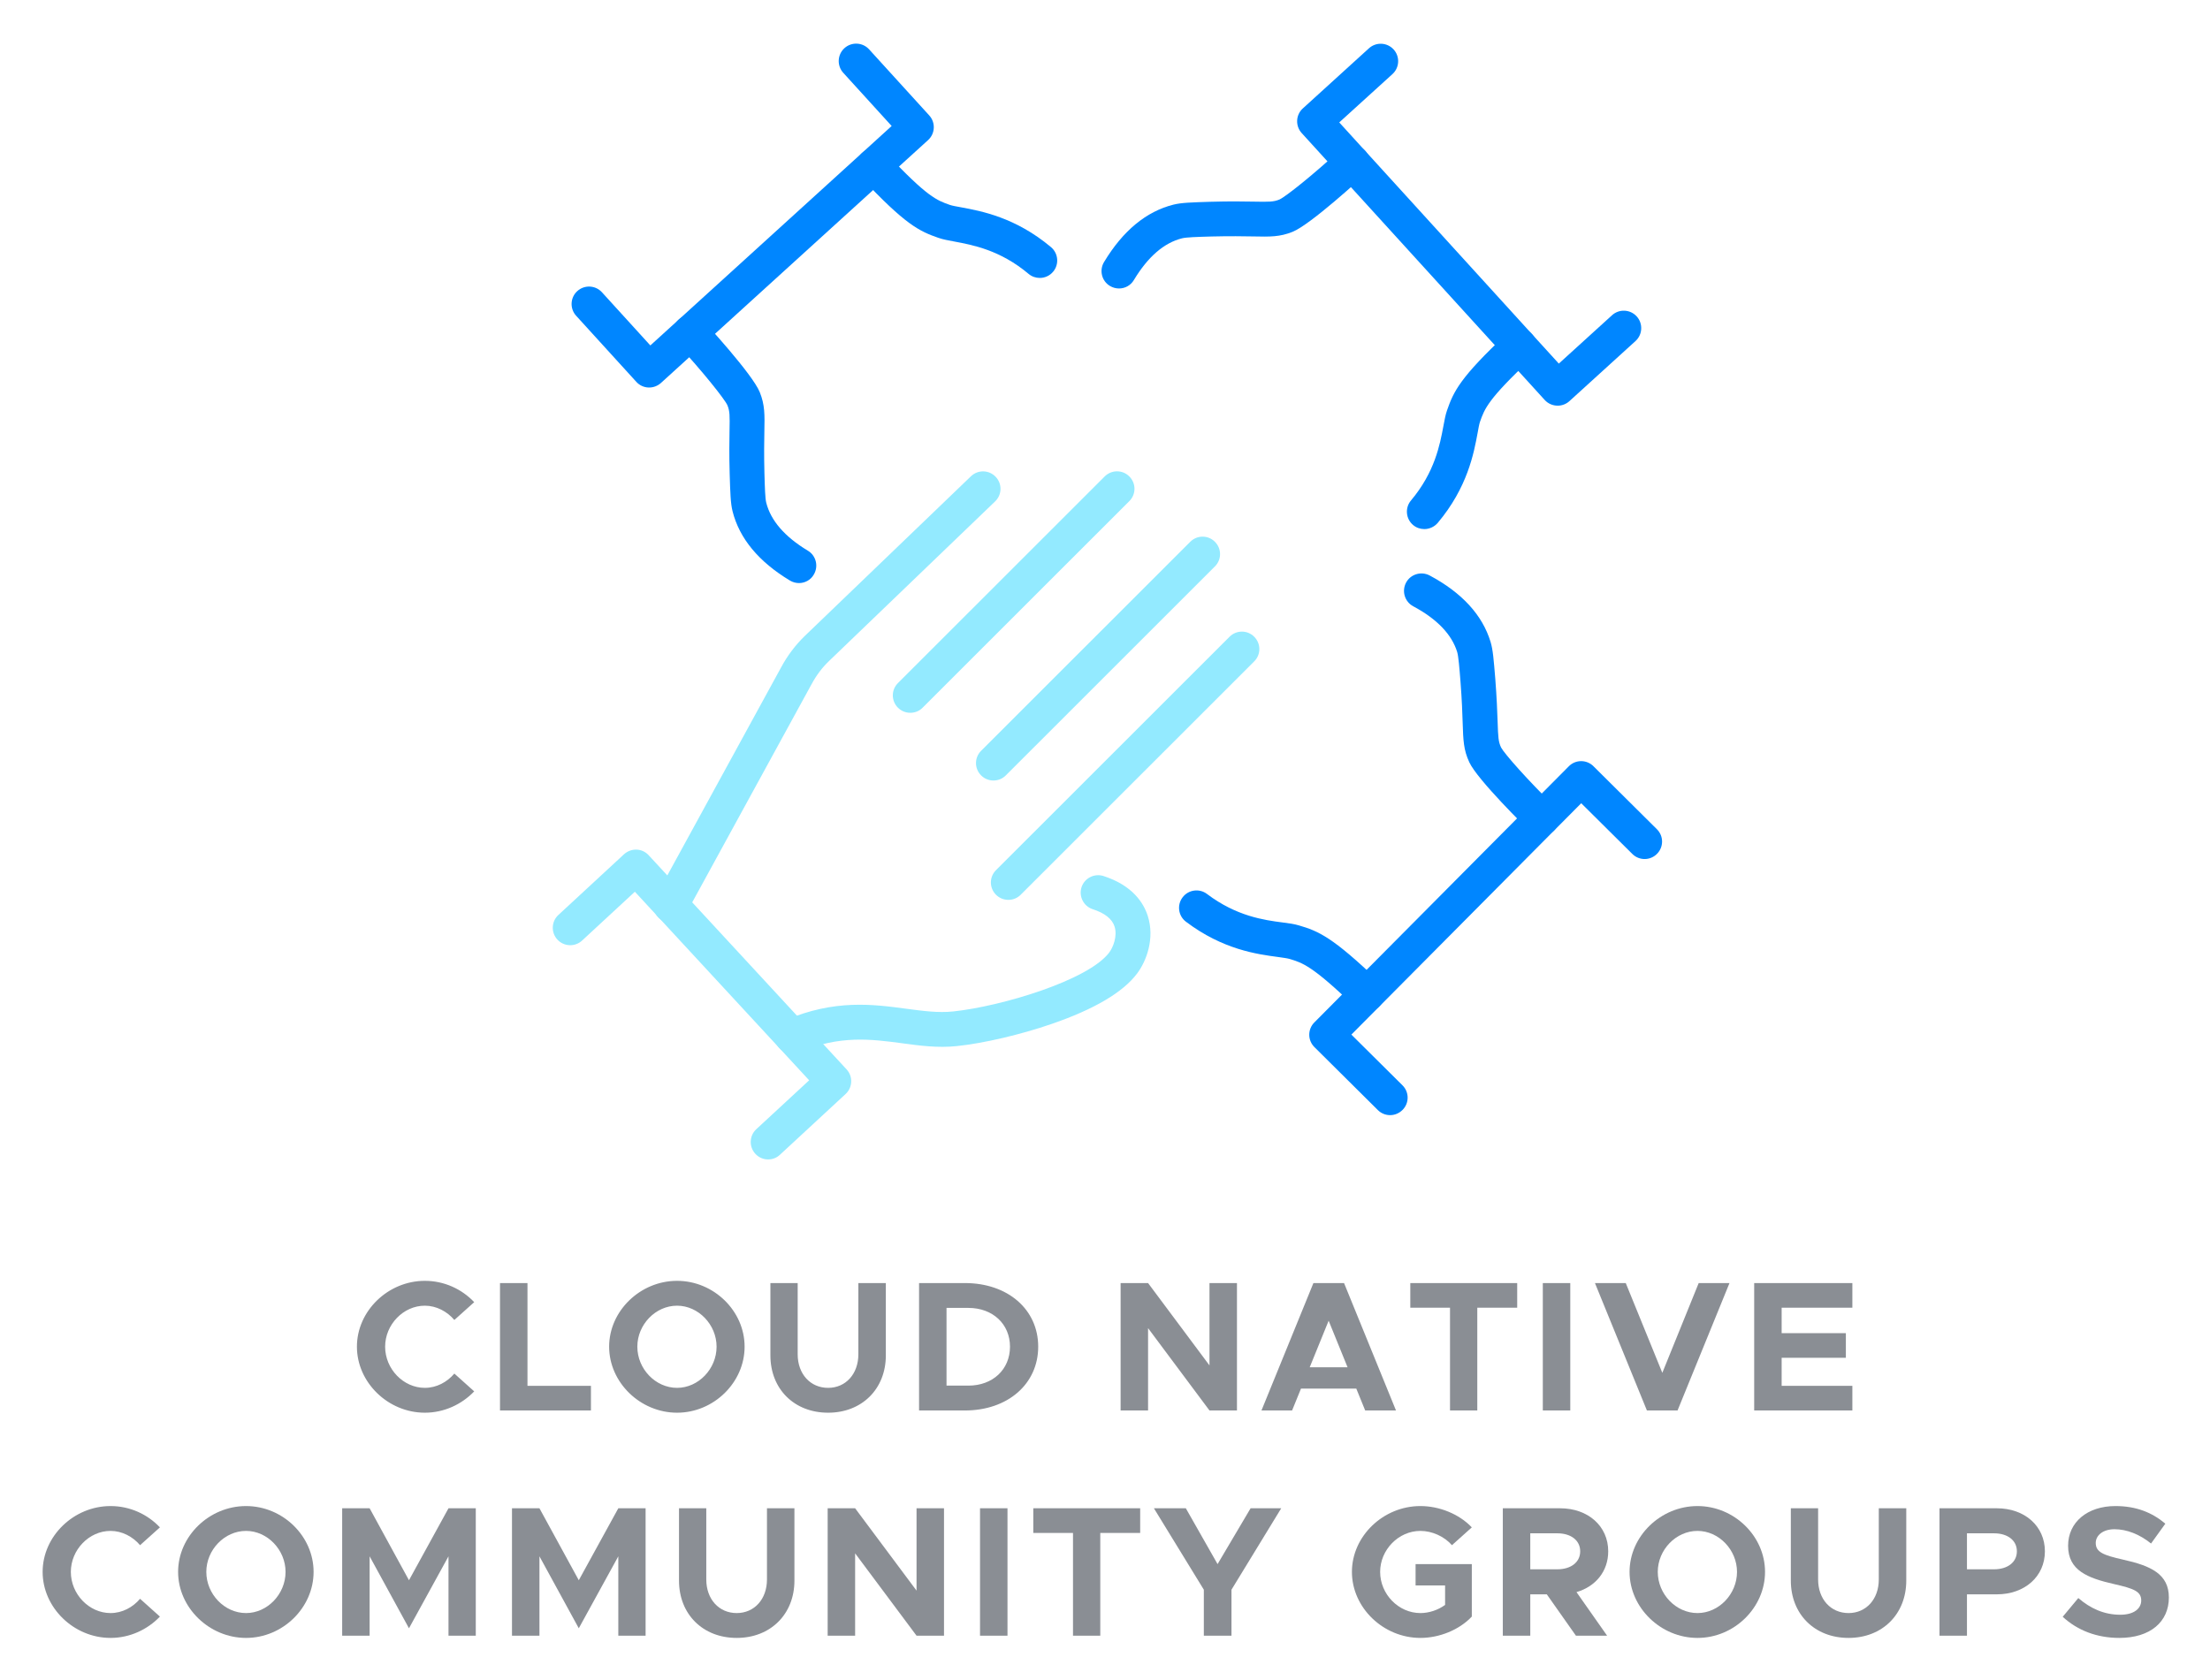
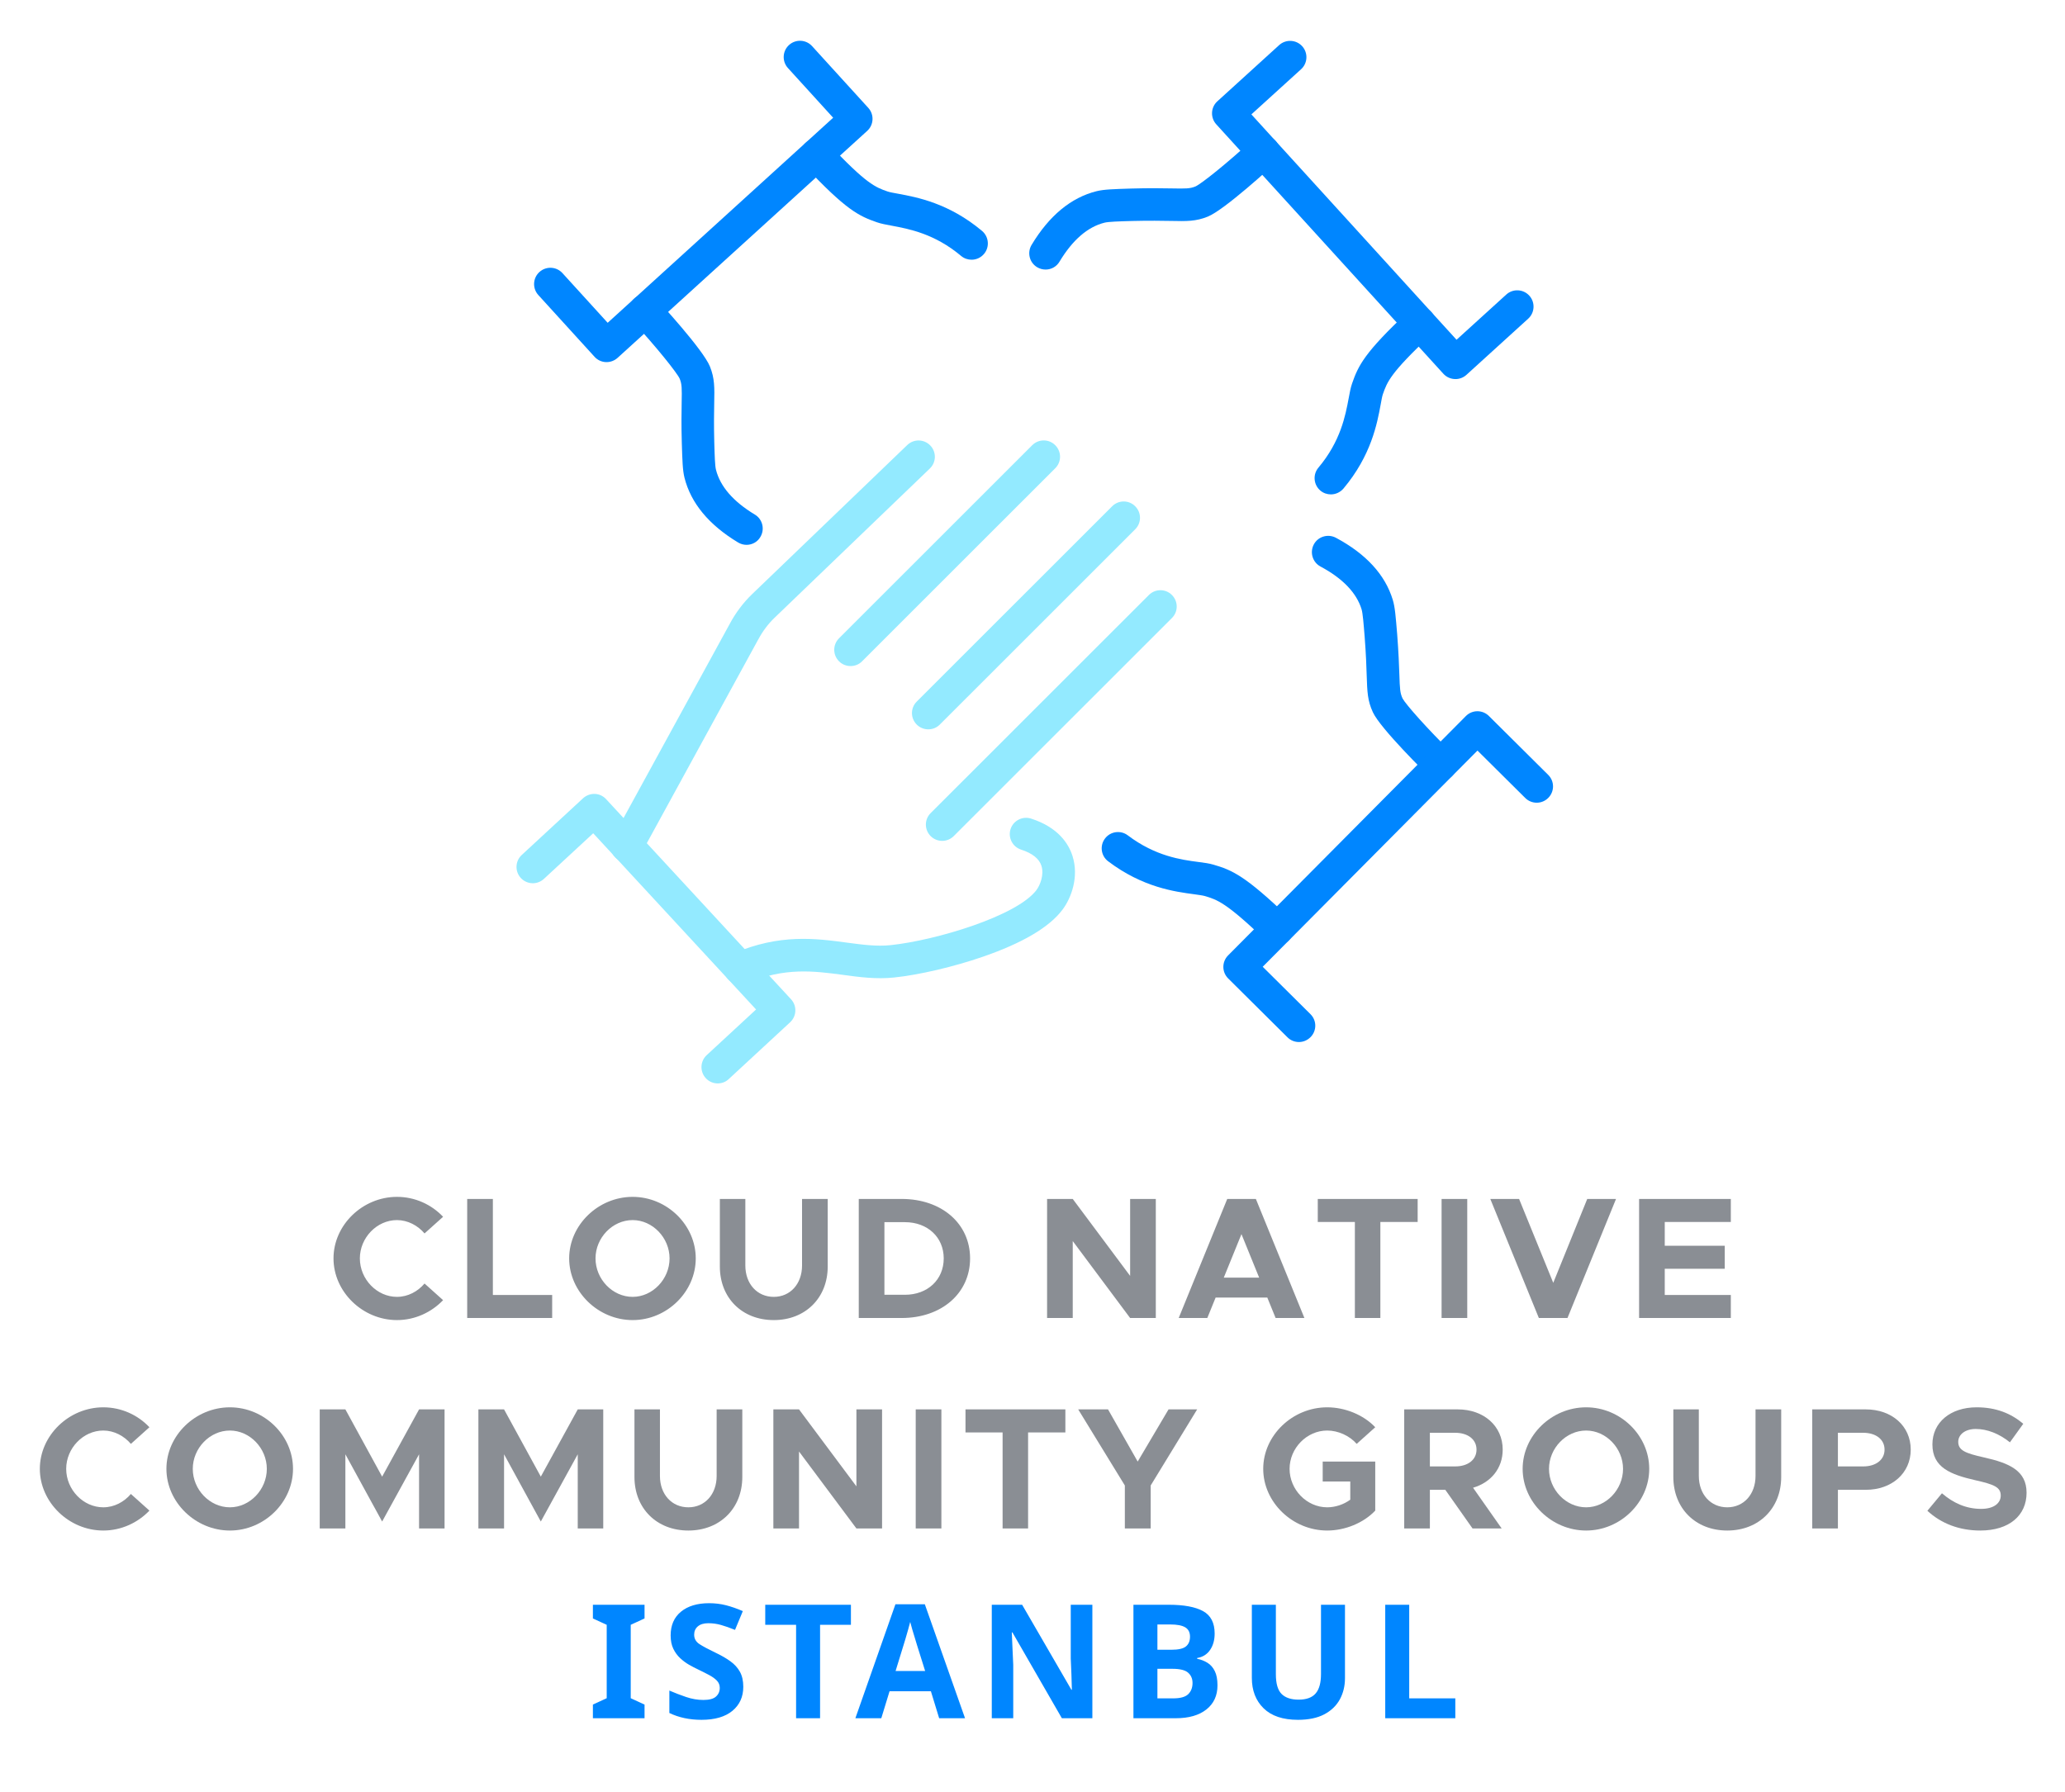
- <svg xmlns="http://www.w3.org/2000/svg" role="img" viewBox="34.01 133.51 831.48 631.98">
-   <defs>
+ <svg xmlns="http://www.w3.org/2000/svg" role="img" viewBox="34.01 133.51 831.48 721.48" version="1.1" id="svg959" width="831.48" height="721.48">
+   <defs id="defs875">
    <clipPath id="a">
-       <path d="M50 700h45v49.93H50zm0 0" />
+       <path d="m 50,700 h 45 v 49.93 H 50 Z m 0,0" id="path824" />
    </clipPath>
    <clipPath id="b">
-       <path d="M101 700h51v49.93h-51zm0 0" />
+       <path d="m 101,700 h 51 v 49.93 h -51 z m 0,0" id="path827" />
    </clipPath>
    <clipPath id="c">
-       <path d="M162 701h52v48.93h-52zm0 0" />
+       <path d="m 162,701 h 52 v 48.93 h -52 z m 0,0" id="path830" />
    </clipPath>
    <clipPath id="d">
-       <path d="M226 701h51v48.93h-51zm0 0" />
+       <path d="m 226,701 h 51 v 48.93 h -51 z m 0,0" id="path833" />
    </clipPath>
    <clipPath id="e">
-       <path d="M289 701h44v48.93h-44zm0 0" />
+       <path d="m 289,701 h 44 v 48.93 h -44 z m 0,0" id="path836" />
    </clipPath>
    <clipPath id="f">
-       <path d="M345 701h45v48.93h-45zm0 0" />
+       <path d="m 345,701 h 45 v 48.93 h -45 z m 0,0" id="path839" />
    </clipPath>
    <clipPath id="g">
-       <path d="M402 701h12v48.93h-12zm0 0" />
+       <path d="m 402,701 h 12 v 48.93 h -12 z m 0,0" id="path842" />
    </clipPath>
    <clipPath id="h">
-       <path d="M422 701h41v48.93h-41zm0 0" />
+       <path d="m 422,701 h 41 v 48.93 h -41 z m 0,0" id="path845" />
    </clipPath>
    <clipPath id="i">
-       <path d="M468 701h49v48.93h-49zm0 0" />
+       <path d="m 468,701 h 49 v 48.93 h -49 z m 0,0" id="path848" />
    </clipPath>
    <clipPath id="j">
-       <path d="M542 700h46v49.93h-46zm0 0" />
+       <path d="m 542,700 h 46 v 49.93 h -46 z m 0,0" id="path851" />
    </clipPath>
    <clipPath id="k">
-       <path d="M599 701h41v48.93h-41zm0 0" />
+       <path d="m 599,701 h 41 v 48.93 h -41 z m 0,0" id="path854" />
    </clipPath>
    <clipPath id="l">
-       <path d="M647 700h52v49.93h-52zm0 0" />
+       <path d="m 647,700 h 52 v 49.93 h -52 z m 0,0" id="path857" />
    </clipPath>
    <clipPath id="m">
-       <path d="M707 701h45v48.93h-45zm0 0" />
+       <path d="m 707,701 h 45 v 48.93 h -45 z m 0,0" id="path860" />
    </clipPath>
    <clipPath id="n">
-       <path d="M763 701h41v48.93h-41zm0 0" />
+       <path d="m 763,701 h 41 v 48.93 h -41 z m 0,0" id="path863" />
    </clipPath>
    <clipPath id="o">
-       <path d="M810 700h40.156v49.93H810zm0 0" />
+       <path d="m 810,700 h 40.156 v 49.93 H 810 Z m 0,0" id="path866" />
    </clipPath>
    <clipPath id="p">
-       <path d="M249 149.93h137V280H249zm0 0" />
+       <path d="M 249,149.93 H 386 V 280 H 249 Z m 0,0" id="path869" />
    </clipPath>
    <clipPath id="q">
-       <path d="M522 149.93h130V287H522zm0 0" />
+       <path d="M 522,149.93 H 652 V 287 H 522 Z m 0,0" id="path872" />
    </clipPath>
  </defs>
-   <path fill="#8a8e94" d="M168.297 640.324c0-13.473 11.73-24.781 25.555-24.781 7.262 0 13.895 3.074 18.57 8.027l-7.469 6.703c-2.723-3.211-6.773-5.375-11.102-5.375-8.098 0-14.941 7.117-14.941 15.426 0 8.375 6.844 15.496 14.941 15.496 4.398 0 8.379-2.164 11.102-5.375l7.469 6.699c-4.676 4.887-11.309 8.027-18.57 8.027-13.824 0-25.555-11.375-25.555-24.848zm88.047 14.727v9.285h-34.215V616.383h10.336v38.668zm6.844-14.727c0-13.473 11.73-24.781 25.555-24.781 13.82 0 25.414 11.309 25.414 24.781 0 13.473-11.594 24.848-25.414 24.848-13.824 0-25.555-11.375-25.555-24.848zm40.426 0c0-8.309-6.844-15.426-14.871-15.426-8.102 0-14.945 7.117-14.945 15.426 0 8.375 6.844 15.496 14.945 15.496 8.027 0 14.871-7.121 14.871-15.496zm20.25 3.281V616.383H334.125v26.801c0 7.402 4.75 12.637 11.453 12.637 6.633 0 11.379-5.234 11.379-12.637v-26.801h10.336v27.223c0 12.633-9.008 21.566-21.715 21.566-12.777 0-21.715-8.934-21.715-21.566zm55.93-27.223h17.246c16.129 0 27.578 9.91 27.578 23.941 0 14.027-11.449 24.012-27.578 24.012h-17.246zm18.574 38.598c9.145 0 15.637-6.07 15.637-14.656 0-8.516-6.492-14.59-15.637-14.59H390.125v29.246zm57.254-38.598h10.332L489.062 647.375v-30.992h10.336v47.953H489.062l-23.109-30.992v30.992H455.621zm88.672 39.715h-20.805l-3.352 8.238h-11.52l19.547-47.953h11.523l19.547 47.953h-11.59zm-3.281-8.027l-7.121-17.52-7.121 17.52zm38.543-22.402h-14.941v-9.285h40.219v9.285h-15.016v38.668h-10.262zm34.914-9.285h10.332v47.953h-10.332zm70.238 0l-19.547 47.953h-11.523l-19.551-47.953h11.59l13.758 33.781 13.684-33.781zm19.621 9.285v9.562h24.16v9.281h-24.16v10.539h26.605v9.285h-36.938V616.383h36.938v9.285zm0 0" />
-   <g clip-path="url(#a)">
-     <path fill="#8a8e94" d="M50.051 725.082c0-13.473 11.73-24.777 25.555-24.777 7.262 0 13.895 3.07 18.57 8.023l-7.469 6.703c-2.723-3.211-6.773-5.375-11.102-5.375-8.098 0-14.941 7.121-14.941 15.426 0 8.375 6.844 15.496 14.941 15.496 4.398 0 8.379-2.164 11.102-5.375l7.469 6.699c-4.676 4.887-11.309 8.027-18.57 8.027-13.824 0-25.555-11.375-25.555-24.848zm0 0" />
+   <path fill="#8a8e94" d="m 168.297,640.324 c 0,-13.473 11.73,-24.781 25.555,-24.781 7.262,0 13.895,3.074 18.57,8.027 l -7.469,6.703 c -2.723,-3.211 -6.773,-5.375 -11.102,-5.375 -8.098,0 -14.941,7.117 -14.941,15.426 0,8.375 6.844,15.496 14.941,15.496 4.398,0 8.379,-2.164 11.102,-5.375 l 7.469,6.699 c -4.676,4.887 -11.309,8.027 -18.57,8.027 -13.824,0 -25.555,-11.375 -25.555,-24.848 z m 88.047,14.727 v 9.285 H 222.129 V 616.383 h 10.336 v 38.668 z m 6.844,-14.727 c 0,-13.473 11.73,-24.781 25.555,-24.781 13.82,0 25.414,11.309 25.414,24.781 0,13.473 -11.594,24.848 -25.414,24.848 -13.824,0 -25.555,-11.375 -25.555,-24.848 z m 40.426,0 c 0,-8.309 -6.844,-15.426 -14.871,-15.426 -8.102,0 -14.945,7.117 -14.945,15.426 0,8.375 6.844,15.496 14.945,15.496 8.027,0 14.871,-7.121 14.871,-15.496 z m 20.25,3.281 V 616.383 H 334.125 v 26.801 c 0,7.402 4.75,12.637 11.453,12.637 6.633,0 11.379,-5.234 11.379,-12.637 V 616.383 h 10.336 v 27.223 c 0,12.633 -9.008,21.566 -21.715,21.566 -12.777,0 -21.715,-8.934 -21.715,-21.566 z m 55.93,-27.223 h 17.246 c 16.129,0 27.578,9.91 27.578,23.941 0,14.027 -11.449,24.012 -27.578,24.012 h -17.246 z m 18.574,38.598 c 9.145,0 15.637,-6.07 15.637,-14.656 0,-8.516 -6.492,-14.59 -15.637,-14.59 H 390.125 v 29.246 z m 57.254,-38.598 h 10.332 L 489.062,647.375 v -30.992 h 10.336 v 47.953 H 489.062 l -23.109,-30.992 v 30.992 H 455.621 Z m 88.672,39.715 h -20.805 l -3.352,8.238 h -11.52 l 19.547,-47.953 h 11.523 l 19.547,47.953 h -11.59 z m -3.281,-8.027 -7.121,-17.52 -7.121,17.52 z m 38.543,-22.402 h -14.941 v -9.285 h 40.219 v 9.285 h -15.016 v 38.668 h -10.262 z m 34.914,-9.285 h 10.332 v 47.953 h -10.332 z m 70.238,0 -19.547,47.953 h -11.523 l -19.551,-47.953 h 11.59 l 13.758,33.781 13.684,-33.781 z m 19.621,9.285 v 9.562 h 24.16 v 9.281 h -24.16 v 10.539 h 26.605 v 9.285 h -36.938 V 616.383 h 36.938 v 9.285 z m 0,0" id="path877" />
+   <g id="g16872">
+     <g clip-path="url(#a)" id="g881">
+       <path fill="#8a8e94" d="m 50.051,725.082 c 0,-13.473 11.73,-24.777 25.555,-24.777 7.262,0 13.895,3.07 18.57,8.023 l -7.469,6.703 c -2.723,-3.211 -6.773,-5.375 -11.102,-5.375 -8.098,0 -14.941,7.121 -14.941,15.426 0,8.375 6.844,15.496 14.941,15.496 4.398,0 8.379,-2.164 11.102,-5.375 l 7.469,6.699 c -4.676,4.887 -11.309,8.027 -18.57,8.027 -13.824,0 -25.555,-11.375 -25.555,-24.848 z m 0,0" id="path879" />
+     </g>
+     <g clip-path="url(#b)" id="g885">
+       <path fill="#8a8e94" d="m 101.02,725.082 c 0,-13.473 11.73,-24.777 25.555,-24.777 13.824,0 25.418,11.305 25.418,24.777 0,13.473 -11.594,24.848 -25.418,24.848 -13.824,0 -25.555,-11.375 -25.555,-24.848 z m 40.426,0 c 0,-8.305 -6.84,-15.426 -14.871,-15.426 -8.098,0 -14.941,7.121 -14.941,15.426 0,8.375 6.844,15.496 14.941,15.496 8.031,0 14.871,-7.121 14.871,-15.496 z m 0,0" id="path883" />
+     </g>
+     <g clip-path="url(#c)" id="g889">
+       <path fill="#8a8e94" d="m 162.746,701.141 h 10.332 l 14.801,27.082 14.871,-27.082 h 10.266 v 47.953 H 202.75 v -29.875 l -14.871,27.082 -14.801,-27.082 v 29.875 h -10.332 z m 0,0" id="path887" />
+     </g>
+     <g clip-path="url(#d)" id="g893">
+       <path fill="#8a8e94" d="m 226.637,701.141 h 10.332 l 14.801,27.082 14.871,-27.082 h 10.266 v 47.953 h -10.266 v -29.875 l -14.871,27.082 -14.801,-27.082 v 29.875 h -10.332 z m 0,0" id="path891" />
+     </g>
+     <g clip-path="url(#e)" id="g897">
+       <path fill="#8a8e94" d="m 289.477,728.363 v -27.223 h 10.262 v 26.805 c 0,7.398 4.746,12.633 11.449,12.633 6.637,0 11.383,-5.234 11.383,-12.633 v -26.805 h 10.332 v 27.223 c 0,12.633 -9.008,21.566 -21.715,21.566 -12.777,0 -21.711,-8.934 -21.711,-21.566 z m 0,0" id="path895" />
+     </g>
+     <g clip-path="url(#f)" id="g901">
+       <path fill="#8a8e94" d="m 345.406,701.141 h 10.332 l 23.109,30.992 v -30.992 h 10.332 v 47.953 h -10.332 l -23.109,-30.992 v 30.992 h -10.332 z m 0,0" id="path899" />
+     </g>
+     <g clip-path="url(#g)" id="g905">
+       <path fill="#8a8e94" d="m 402.73,701.141 h 10.332 v 47.953 h -10.332 z m 0,0" id="path903" />
+     </g>
+     <g clip-path="url(#h)" id="g909">
+       <path fill="#8a8e94" d="m 437.711,710.426 h -14.941 v -9.285 h 40.215 v 9.285 h -15.012 v 38.668 h -10.262 z m 0,0" id="path907" />
+     </g>
+     <g clip-path="url(#i)" id="g913">
+       <path fill="#8a8e94" d="m 486.934,731.785 -18.781,-30.645 h 12.008 l 11.941,21.012 12.426,-21.012 h 11.523 l -18.715,30.645 v 17.309 h -10.402 z m 0,0" id="path911" />
+     </g>
+     <g clip-path="url(#j)" id="g917">
+       <path fill="#8a8e94" d="m 566.602,722.152 h 21.156 v 19.75 c -4.746,5.027 -12.219,8.027 -19.34,8.027 -13.965,0 -25.766,-11.375 -25.766,-24.848 0,-13.473 11.801,-24.777 25.766,-24.777 7.121,0 14.594,3 19.34,8.023 l -7.473,6.703 c -2.863,-3.281 -7.469,-5.375 -11.867,-5.375 -8.242,0 -15.152,7.121 -15.152,15.426 0,8.375 6.91,15.496 15.152,15.496 3.211,0 6.633,-1.117 9.285,-3.07 v -7.332 h -11.102 z m 0,0" id="path915" />
+     </g>
+     <g clip-path="url(#k)" id="g921">
+       <path fill="#8a8e94" d="m 627.141,732.691 11.52,16.402 h -11.73 l -10.961,-15.566 h -6.215 v 15.566 h -10.332 v -47.953 h 21.574 c 10.473,0 18.082,6.699 18.082,16.195 0,7.535 -4.746,13.262 -11.938,15.355 z m -17.387,-8.586 h 10.195 c 5.094,0 8.586,-2.652 8.586,-6.77 0,-4.121 -3.492,-6.773 -8.586,-6.773 H 609.754 Z m 0,0" id="path919" />
+     </g>
+     <g clip-path="url(#l)" id="g925">
+       <path fill="#8a8e94" d="m 647.109,725.082 c 0,-13.473 11.73,-24.777 25.555,-24.777 13.824,0 25.414,11.305 25.414,24.777 0,13.473 -11.59,24.848 -25.414,24.848 -13.824,0 -25.555,-11.375 -25.555,-24.848 z m 40.426,0 c 0,-8.305 -6.84,-15.426 -14.871,-15.426 -8.098,0 -14.941,7.121 -14.941,15.426 0,8.375 6.844,15.496 14.941,15.496 8.031,0 14.871,-7.121 14.871,-15.496 z m 0,0" id="path923" />
+     </g>
+     <g clip-path="url(#m)" id="g929">
+       <path fill="#8a8e94" d="m 707.785,728.363 v -27.223 h 10.266 v 26.805 c 0,7.398 4.746,12.633 11.449,12.633 6.633,0 11.379,-5.234 11.379,-12.633 v -26.805 h 10.336 v 27.223 c 0,12.633 -9.008,21.566 -21.715,21.566 -12.777,0 -21.715,-8.934 -21.715,-21.566 z m 0,0" id="path927" />
+     </g>
+     <g clip-path="url(#n)" id="g933">
+       <path fill="#8a8e94" d="m 763.715,701.141 h 21.578 c 10.469,0 18.082,6.699 18.082,16.195 0,9.492 -7.613,16.191 -18.082,16.191 h -11.242 v 15.566 h -10.336 z m 20.527,22.965 c 5.098,0 8.59,-2.652 8.59,-6.77 0,-4.121 -3.492,-6.773 -8.59,-6.773 h -10.191 v 13.543 z m 0,0" id="path931" />
+     </g>
+     <g clip-path="url(#o)" id="g937">
+       <path fill="#8a8e94" d="m 810.078,741.973 5.863,-7.047 c 4.539,3.906 9.707,6.281 15.781,6.281 5.238,0 7.891,-2.375 7.891,-5.375 0,-3.422 -2.797,-4.469 -10.125,-6.145 -10.125,-2.301 -17.387,-5.164 -17.387,-14.445 0,-8.867 7.262,-14.938 17.805,-14.938 7.82,0 13.824,2.441 18.781,6.629 l -5.375,7.469 c -4.332,-3.488 -9.148,-5.375 -13.758,-5.375 -4.328,0 -7.051,2.305 -7.051,5.164 0,3.492 2.934,4.609 10.336,6.285 10.332,2.301 17.176,5.375 17.176,14.238 0,9.145 -6.984,15.215 -18.645,15.215 -8.375,0 -15.711,-2.789 -21.293,-7.957 z m 0,0" id="path935" />
+     </g>
  </g>
-   <g clip-path="url(#b)">
-     <path fill="#8a8e94" d="M101.02 725.082c0-13.473 11.73-24.777 25.555-24.777s25.418 11.305 25.418 24.777-11.594 24.848-25.418 24.848-25.555-11.375-25.555-24.848zm40.426 0c0-8.305-6.84-15.426-14.871-15.426-8.098 0-14.941 7.121-14.941 15.426 0 8.375 6.844 15.496 14.941 15.496 8.031 0 14.871-7.121 14.871-15.496zm0 0" />
+   <path fill="#0086ff" fill-rule="evenodd" d="m 334.637,352.945 c -1.148,0 -2.324,-0.297 -3.395,-0.934 -11.781,-7.086 -19.066,-15.879 -21.629,-26.133 -0.738,-2.984 -0.844,-6.676 -1.07,-13.965 -0.219,-7.383 -0.113,-12.461 -0.059,-16.207 0.113,-5.824 0.113,-7.465 -0.797,-9.684 -1.074,-2.383 -9.492,-12.906 -18.758,-22.91 -2.461,-2.652 -2.301,-6.809 0.355,-9.27 2.656,-2.461 6.812,-2.301 9.277,0.352 0.762,0.82 18.57,20.117 21.309,26.93 1.914,4.785 1.855,8.363 1.719,14.82 -0.059,3.578 -0.16,8.531 0.023,15.582 0.16,5.551 0.273,9.547 0.684,11.152 1.699,6.758 6.953,12.828 15.645,18.066 3.121,1.859 4.102,5.902 2.246,9 -1.152,2.051 -3.34,3.199 -5.551,3.199 z m 90.578,-114.836 c -1.504,0 -2.988,-0.492 -4.219,-1.527 -10.664,-8.965 -21.031,-10.879 -27.871,-12.164 -2.324,-0.434 -4.352,-0.797 -6.039,-1.391 -7.168,-2.484 -12.422,-4.922 -29.047,-22.668 -2.484,-2.652 -2.348,-6.812 0.297,-9.273 2.656,-2.484 6.816,-2.348 9.277,0.297 15.293,16.266 18.848,17.52 23.789,19.25 0.766,0.273 2.383,0.57 4.105,0.879 7.711,1.422 20.59,3.805 33.934,15.012 2.754,2.324 3.121,6.48 0.797,9.238 -1.309,1.562 -3.168,2.348 -5.023,2.348 z m 0,0" id="path939" />
+   <g clip-path="url(#p)" id="g943">
+     <path fill="#0086ff" fill-rule="evenodd" d="m 278.246,279.348 h -0.297 c -1.754,-0.082 -3.363,-0.844 -4.535,-2.133 l -22.641,-24.875 c -2.438,-2.68 -2.246,-6.836 0.434,-9.273 2.676,-2.438 6.836,-2.246 9.273,0.434 l 18.211,20.012 90.793,-82.586 -18.207,-20.012 c -2.438,-2.68 -2.246,-6.836 0.434,-9.273 2.676,-2.438 6.836,-2.246 9.273,0.43 l 22.641,24.879 c 2.441,2.68 2.246,6.836 -0.43,9.273 l -100.527,91.426 c -1.219,1.094 -2.805,1.699 -4.422,1.699 z m 0,0" id="path941" />
  </g>
-   <g clip-path="url(#c)">
-     <path fill="#8a8e94" d="M162.746 701.141h10.332l14.801 27.082L202.75 701.141h10.266v47.953H202.75v-29.875l-14.871 27.082-14.801-27.082v29.875h-10.332zm0 0" />
+   <path fill="#93eaff" fill-rule="evenodd" d="m 286.395,480.781 c -1.074,0 -2.133,-0.25 -3.148,-0.797 -3.164,-1.754 -4.352,-5.719 -2.598,-8.91 l 47.195,-86.309 c 2.383,-4.457 5.414,-8.496 9.051,-12.008 l 62.43,-60.012 c 2.621,-2.516 6.758,-2.438 9.277,0.195 2.516,2.617 2.438,6.754 -0.195,9.27 l -62.43,60.016 c -2.656,2.539 -4.867,5.488 -6.586,8.723 -0.023,0.023 -0.023,0.059 -0.059,0.082 l -47.234,86.367 c -1.137,2.152 -3.379,3.383 -5.707,3.383 z m 45.645,49.281 c -2.543,0 -4.98,-1.5 -6.043,-3.984 -1.422,-3.34 0.137,-7.188 3.441,-8.613 18.574,-7.93 32.934,-6.016 45.59,-4.316 6.176,0.82 12.035,1.617 17.617,1.012 18.188,-1.914 50.84,-11.734 58.684,-22.168 1.445,-1.914 3.164,-6.129 2.027,-9.762 -0.902,-2.871 -3.668,-5.078 -8.203,-6.539 -3.441,-1.113 -5.336,-4.805 -4.242,-8.258 1.117,-3.441 4.812,-5.332 8.262,-4.238 10.961,3.531 15.121,10.141 16.684,15.059 2.676,8.418 -0.492,16.93 -4.023,21.621 -5.309,7.086 -16.109,13.453 -32.133,18.98 -11.621,4.02 -25.625,7.301 -35.664,8.34 -7.137,0.762 -14.027,-0.16 -20.707,-1.074 -11.508,-1.527 -23.438,-3.121 -38.695,3.395 -0.852,0.355 -1.719,0.547 -2.598,0.547 z M 376.5,401.766 c -1.664,0 -3.359,-0.625 -4.648,-1.914 -2.574,-2.574 -2.574,-6.719 0,-9.273 l 77.781,-77.758 c 2.578,-2.574 6.723,-2.574 9.277,0 2.574,2.574 2.574,6.723 0,9.273 l -77.781,77.758 c -1.266,1.289 -2.953,1.914 -4.629,1.914 z M 407.793,427.25 c -1.664,0 -3.363,-0.625 -4.648,-1.914 -2.574,-2.574 -2.574,-6.719 0,-9.27 l 78.684,-78.66 c 2.574,-2.574 6.723,-2.574 9.273,0 2.578,2.574 2.578,6.719 0,9.273 l -78.68,78.656 c -1.266,1.277 -2.93,1.914 -4.629,1.914 z m 5.602,44.918 c -1.66,0 -3.359,-0.625 -4.648,-1.914 -2.574,-2.574 -2.574,-6.719 0,-9.273 l 87.867,-87.836 c 2.574,-2.574 6.719,-2.574 9.273,0 2.574,2.574 2.574,6.719 0,9.273 l -87.863,87.836 c -1.285,1.289 -2.965,1.914 -4.629,1.914 z m 0,0" id="path945" />
+   <path fill="#93eaff" fill-rule="evenodd" d="m 323.016,569.855 c -1.777,0 -3.531,-0.707 -4.809,-2.109 -2.461,-2.652 -2.301,-6.812 0.352,-9.273 l 19.887,-18.398 -65.578,-70.965 -19.859,18.375 c -2.656,2.461 -6.816,2.301 -9.277,-0.355 -2.461,-2.652 -2.301,-6.812 0.352,-9.273 l 24.695,-22.848 c 1.289,-1.172 2.984,-1.801 4.707,-1.754 1.754,0.059 3.395,0.82 4.566,2.105 l 74.465,80.594 c 2.461,2.652 2.301,6.812 -0.355,9.273 l -24.691,22.852 c -1.254,1.203 -2.848,1.773 -4.453,1.773 z m 0,0" id="path947" />
+   <path fill="#0086ff" fill-rule="evenodd" d="m 455.023,242.074 c -1.148,0 -2.324,-0.297 -3.395,-0.938 -3.121,-1.855 -4.102,-5.898 -2.246,-8.996 7.09,-11.781 15.887,-19.059 26.141,-21.621 2.984,-0.742 6.676,-0.844 13.969,-1.074 7.387,-0.215 12.469,-0.113 16.215,-0.055 5.824,0.113 7.465,0.113 9.688,-0.801 2.379,-1.07 12.91,-9.488 22.914,-18.746 2.652,-2.461 6.812,-2.301 9.273,0.352 2.461,2.652 2.301,6.812 -0.352,9.273 -0.82,0.762 -20.125,18.566 -26.938,21.301 -4.785,1.914 -8.363,1.859 -14.824,1.719 -3.578,-0.055 -8.535,-0.156 -15.59,0.023 -5.551,0.16 -9.547,0.277 -11.156,0.688 -6.758,1.695 -12.832,6.949 -18.07,15.641 -1.23,2.117 -3.395,3.234 -5.629,3.234 z M 569.883,332.625 c -1.5,0 -2.984,-0.492 -4.215,-1.527 -2.758,-2.324 -3.121,-6.48 -0.797,-9.238 8.969,-10.66 10.883,-21.027 12.172,-27.863 0.434,-2.324 0.797,-4.352 1.387,-6.039 2.488,-7.164 4.926,-12.418 22.676,-29.035 2.656,-2.484 6.816,-2.348 9.277,0.297 2.484,2.652 2.348,6.812 -0.297,9.27 -16.273,15.254 -17.523,18.844 -19.258,23.785 -0.273,0.766 -0.57,2.383 -0.875,4.102 -1.426,7.715 -3.809,20.586 -15.02,33.926 -1.336,1.535 -3.191,2.324 -5.047,2.324 z m 0,0" id="path949" />
+   <g clip-path="url(#q)" id="g953">
+     <path fill="#0086ff" fill-rule="evenodd" d="m 620.059,286.18 c -1.777,0 -3.555,-0.703 -4.863,-2.129 L 523.742,183.578 c -1.172,-1.289 -1.777,-2.984 -1.699,-4.727 0.082,-1.742 0.844,-3.359 2.133,-4.535 l 24.883,-22.633 c 2.68,-2.438 6.84,-2.242 9.277,0.434 2.438,2.676 2.246,6.836 -0.434,9.273 l -20.02,18.191 82.609,90.766 20.023,-18.203 c 2.676,-2.438 6.836,-2.242 9.273,0.434 2.438,2.676 2.246,6.836 -0.434,9.273 l -24.883,22.633 c -1.234,1.117 -2.816,1.699 -4.414,1.699 z m 0,0" id="path951" />
  </g>
-   <g clip-path="url(#d)">
-     <path fill="#8a8e94" d="M226.637 701.141h10.332l14.801 27.082 14.871-27.082h10.266v47.953h-10.266v-29.875l-14.871 27.082-14.801-27.082v29.875h-10.332zm0 0" />
-   </g>
-   <g clip-path="url(#e)">
-     <path fill="#8a8e94" d="M289.477 728.363v-27.223h10.262v26.805c0 7.398 4.746 12.633 11.449 12.633 6.637 0 11.383-5.234 11.383-12.633v-26.805h10.332v27.223c0 12.633-9.008 21.566-21.715 21.566-12.777 0-21.711-8.934-21.711-21.566zm0 0" />
-   </g>
-   <g clip-path="url(#f)">
-     <path fill="#8a8e94" d="M345.406 701.141h10.332l23.109 30.992v-30.992h10.332v47.953h-10.332l-23.109-30.992v30.992h-10.332zm0 0" />
-   </g>
-   <g clip-path="url(#g)">
-     <path fill="#8a8e94" d="M402.73 701.141h10.332v47.953h-10.332zm0 0" />
-   </g>
-   <g clip-path="url(#h)">
-     <path fill="#8a8e94" d="M437.711 710.426h-14.941v-9.285h40.215v9.285h-15.012v38.668h-10.262zm0 0" />
-   </g>
-   <g clip-path="url(#i)">
-     <path fill="#8a8e94" d="M486.934 731.785l-18.781-30.645h12.008l11.941 21.012 12.426-21.012h11.523l-18.715 30.645v17.309h-10.402zm0 0" />
-   </g>
-   <g clip-path="url(#j)">
-     <path fill="#8a8e94" d="M566.602 722.152h21.156v19.75c-4.746 5.027-12.219 8.027-19.34 8.027-13.965 0-25.766-11.375-25.766-24.848 0-13.473 11.801-24.777 25.766-24.777 7.121 0 14.594 3 19.34 8.023l-7.473 6.703c-2.863-3.281-7.469-5.375-11.867-5.375-8.242 0-15.152 7.121-15.152 15.426 0 8.375 6.91 15.496 15.152 15.496 3.211 0 6.633-1.117 9.285-3.07v-7.332h-11.102zm0 0" />
-   </g>
-   <g clip-path="url(#k)">
-     <path fill="#8a8e94" d="M627.141 732.691l11.52 16.402h-11.73l-10.961-15.566h-6.215v15.566h-10.332v-47.953h21.574c10.473 0 18.082 6.699 18.082 16.195 0 7.535-4.746 13.262-11.938 15.355zm-17.387-8.586h10.195c5.094 0 8.586-2.652 8.586-6.77 0-4.121-3.492-6.773-8.586-6.773H609.754zm0 0" />
-   </g>
-   <g clip-path="url(#l)">
-     <path fill="#8a8e94" d="M647.109 725.082c0-13.473 11.73-24.777 25.555-24.777s25.414 11.305 25.414 24.777-11.59 24.848-25.414 24.848c-13.824 0-25.555-11.375-25.555-24.848zm40.426 0c0-8.305-6.84-15.426-14.871-15.426-8.098 0-14.941 7.121-14.941 15.426 0 8.375 6.844 15.496 14.941 15.496 8.031 0 14.871-7.121 14.871-15.496zm0 0" />
-   </g>
-   <g clip-path="url(#m)">
-     <path fill="#8a8e94" d="M707.785 728.363v-27.223h10.266v26.805c0 7.398 4.746 12.633 11.449 12.633 6.633 0 11.379-5.234 11.379-12.633v-26.805h10.336v27.223c0 12.633-9.008 21.566-21.715 21.566-12.777 0-21.715-8.934-21.715-21.566zm0 0" />
-   </g>
-   <g clip-path="url(#n)">
-     <path fill="#8a8e94" d="M763.715 701.141h21.578c10.469 0 18.082 6.699 18.082 16.195 0 9.492-7.613 16.191-18.082 16.191h-11.242v15.566h-10.336zm20.527 22.965c5.098 0 8.59-2.652 8.59-6.77 0-4.121-3.492-6.773-8.59-6.773h-10.191v13.543zm0 0" />
-   </g>
-   <g clip-path="url(#o)">
-     <path fill="#8a8e94" d="M810.078 741.973l5.863-7.047c4.539 3.906 9.707 6.281 15.781 6.281 5.238 0 7.891-2.375 7.891-5.375 0-3.422-2.797-4.469-10.125-6.145-10.125-2.301-17.387-5.164-17.387-14.445 0-8.867 7.262-14.938 17.805-14.938 7.82 0 13.824 2.441 18.781 6.629l-5.375 7.469c-4.332-3.488-9.148-5.375-13.758-5.375-4.328 0-7.051 2.305-7.051 5.164 0 3.492 2.934 4.609 10.336 6.285 10.332 2.301 17.176 5.375 17.176 14.238 0 9.145-6.984 15.215-18.645 15.215-8.375 0-15.711-2.789-21.293-7.957zm0 0" />
-   </g>
-   <path fill="#0086ff" fill-rule="evenodd" d="M334.637 352.945c-1.148 0-2.324-.297-3.395-.934-11.781-7.086-19.066-15.879-21.629-26.133-.738-2.984-.844-6.676-1.07-13.965-.219-7.383-.113-12.461-.059-16.207.113-5.824.113-7.465-.797-9.684-1.074-2.383-9.492-12.906-18.758-22.91-2.461-2.652-2.301-6.809.355-9.27 2.656-2.461 6.812-2.301 9.277.352.762.82 18.57 20.117 21.309 26.93 1.914 4.785 1.855 8.363 1.719 14.82-.059 3.578-.16 8.531.023 15.582.16 5.551.273 9.547.684 11.152 1.699 6.758 6.953 12.828 15.645 18.066 3.121 1.859 4.102 5.902 2.246 9-1.152 2.051-3.34 3.199-5.551 3.199zm90.578-114.836c-1.504 0-2.988-.492-4.219-1.527-10.664-8.965-21.031-10.879-27.871-12.164-2.324-.434-4.352-.797-6.039-1.391-7.168-2.484-12.422-4.922-29.047-22.668-2.484-2.652-2.348-6.812.297-9.273 2.656-2.484 6.816-2.348 9.277.297 15.293 16.266 18.848 17.52 23.789 19.25.766.273 2.383.57 4.105.879 7.711 1.422 20.59 3.805 33.934 15.012 2.754 2.324 3.121 6.48.797 9.238-1.309 1.562-3.168 2.348-5.023 2.348zm0 0" />
-   <g clip-path="url(#p)">
-     <path fill="#0086ff" fill-rule="evenodd" d="M278.246 279.348h-.297c-1.754-.082-3.363-.844-4.535-2.133l-22.641-24.875c-2.438-2.68-2.246-6.836.434-9.273 2.676-2.438 6.836-2.246 9.273.434l18.211 20.012 90.793-82.586-18.207-20.012c-2.438-2.68-2.246-6.836.434-9.273 2.676-2.438 6.836-2.246 9.273.43l22.641 24.879c2.441 2.68 2.246 6.836-.43 9.273l-100.527 91.426c-1.219 1.094-2.805 1.699-4.422 1.699zm0 0" />
-   </g>
-   <path fill="#93eaff" fill-rule="evenodd" d="M286.395 480.781c-1.074 0-2.133-.25-3.148-.797-3.164-1.754-4.352-5.719-2.598-8.91l47.195-86.309c2.383-4.457 5.414-8.496 9.051-12.008l62.43-60.012c2.621-2.516 6.758-2.438 9.277.195 2.516 2.617 2.438 6.754-.195 9.27l-62.43 60.016c-2.656 2.539-4.867 5.488-6.586 8.723-.023.023-.023.059-.059.082l-47.234 86.367c-1.137 2.152-3.379 3.383-5.707 3.383zm45.645 49.281c-2.543 0-4.98-1.5-6.043-3.984-1.422-3.34.137-7.188 3.441-8.613 18.574-7.93 32.934-6.016 45.59-4.316 6.176.82 12.035 1.617 17.617 1.012 18.188-1.914 50.84-11.734 58.684-22.168 1.445-1.914 3.164-6.129 2.027-9.762-.902-2.871-3.668-5.078-8.203-6.539-3.441-1.113-5.336-4.805-4.242-8.258 1.117-3.441 4.812-5.332 8.262-4.238 10.961 3.531 15.121 10.141 16.684 15.059 2.676 8.418-.492 16.93-4.023 21.621-5.309 7.086-16.109 13.453-32.133 18.98-11.621 4.02-25.625 7.301-35.664 8.34-7.137.762-14.027-.16-20.707-1.074-11.508-1.527-23.438-3.121-38.695 3.395-.852.355-1.719.547-2.598.547zM376.5 401.766c-1.664 0-3.359-.625-4.648-1.914-2.574-2.574-2.574-6.719 0-9.273l77.781-77.758c2.578-2.574 6.723-2.574 9.277 0 2.574 2.574 2.574 6.723 0 9.273l-77.781 77.758c-1.266 1.289-2.953 1.914-4.629 1.914zM407.793 427.25c-1.664 0-3.363-.625-4.648-1.914-2.574-2.574-2.574-6.719 0-9.27l78.684-78.66c2.574-2.574 6.723-2.574 9.273 0 2.578 2.574 2.578 6.719 0 9.273l-78.68 78.656c-1.266 1.277-2.93 1.914-4.629 1.914zm5.602 44.918c-1.66 0-3.359-.625-4.648-1.914-2.574-2.574-2.574-6.719 0-9.273l87.867-87.836c2.574-2.574 6.719-2.574 9.273 0 2.574 2.574 2.574 6.719 0 9.273l-87.863 87.836c-1.285 1.289-2.965 1.914-4.629 1.914zm0 0" />
-   <path fill="#93eaff" fill-rule="evenodd" d="M323.016 569.855c-1.777 0-3.531-.707-4.809-2.109-2.461-2.652-2.301-6.812.352-9.273l19.887-18.398-65.578-70.965-19.859 18.375c-2.656 2.461-6.816 2.301-9.277-.355-2.461-2.652-2.301-6.812.352-9.273l24.695-22.848c1.289-1.172 2.984-1.801 4.707-1.754 1.754.059 3.395.82 4.566 2.105l74.465 80.594c2.461 2.652 2.301 6.812-.355 9.273l-24.691 22.852c-1.254 1.203-2.848 1.773-4.453 1.773zm0 0" />
-   <path fill="#0086ff" fill-rule="evenodd" d="M455.023 242.074c-1.148 0-2.324-.297-3.395-.938-3.121-1.855-4.102-5.898-2.246-8.996 7.09-11.781 15.887-19.059 26.141-21.621 2.984-.742 6.676-.844 13.969-1.074 7.387-.215 12.469-.113 16.215-.055 5.824.113 7.465.113 9.688-.801 2.379-1.07 12.91-9.488 22.914-18.746 2.652-2.461 6.812-2.301 9.273.352 2.461 2.652 2.301 6.812-.352 9.273-.82.762-20.125 18.566-26.938 21.301-4.785 1.914-8.363 1.859-14.824 1.719-3.578-.055-8.535-.156-15.59.023-5.551.16-9.547.277-11.156.688-6.758 1.695-12.832 6.949-18.07 15.641-1.23 2.117-3.395 3.234-5.629 3.234zM569.883 332.625c-1.5 0-2.984-.492-4.215-1.527-2.758-2.324-3.121-6.48-.797-9.238 8.969-10.66 10.883-21.027 12.172-27.863.434-2.324.797-4.352 1.387-6.039 2.488-7.164 4.926-12.418 22.676-29.035 2.656-2.484 6.816-2.348 9.277.297 2.484 2.652 2.348 6.812-.297 9.27-16.273 15.254-17.523 18.844-19.258 23.785-.273.766-.57 2.383-.875 4.102-1.426 7.715-3.809 20.586-15.02 33.926-1.336 1.535-3.191 2.324-5.047 2.324zm0 0" />
-   <g clip-path="url(#q)">
-     <path fill="#0086ff" fill-rule="evenodd" d="M620.059 286.18c-1.777 0-3.555-.703-4.863-2.129L523.742 183.578c-1.172-1.289-1.777-2.984-1.699-4.727.082-1.742.844-3.359 2.133-4.535l24.883-22.633c2.68-2.438 6.84-2.242 9.277.434 2.438 2.676 2.246 6.836-.434 9.273l-20.02 18.191 82.609 90.766 20.023-18.203c2.676-2.438 6.836-2.242 9.273.434 2.438 2.676 2.246 6.836-.434 9.273l-24.883 22.633c-1.234 1.117-2.816 1.699-4.414 1.699zm0 0" />
-   </g>
-   <path fill="#0086ff" fill-rule="evenodd" d="M614.039 448.027c-1.641 0-3.305-.625-4.594-1.855-.797-.766-19.578-19.16-22.641-25.812-2.168-4.672-2.27-8.258-2.484-14.742-.113-3.578-.273-8.496-.82-15.559-.434-5.523-.766-9.512-1.234-11.129-2.027-6.641-7.598-12.465-16.543-17.246-3.203-1.699-4.398-5.688-2.711-8.887 1.688-3.199 5.684-4.398 8.887-2.711 12.148 6.48 19.848 14.898 22.914 24.992.902 2.949 1.172 6.621 1.777 13.887.57 7.359.742 12.461.879 16.188.191 5.82.273 7.461 1.289 9.648 1.207 2.324 10.141 12.418 19.883 21.93 2.598 2.539 2.652 6.695.113 9.27-1.32 1.344-3.02 2.027-4.715 2.027zm-65.738 66.184c-1.641 0-3.281-.605-4.535-1.836-16.078-15.469-19.715-16.539-24.75-18.02-.762-.215-2.402-.434-4.16-.684-7.77-1.035-20.762-2.758-34.652-13.281-2.895-2.188-3.441-6.309-1.254-9.18 2.188-2.895 6.312-3.441 9.184-1.254 11.133 8.418 21.547 9.82 28.441 10.719 2.348.297 4.375.57 6.094 1.094 7.273 2.129 12.641 4.293 30.164 21.164 2.598 2.52 2.676 6.676.16 9.273-1.25 1.32-2.973 2.004-4.691 2.004zm0 0" />
-   <path fill="#0086ff" fill-rule="evenodd" d="M557.031 553.188c-1.664 0-3.34-.625-4.629-1.914l-23.871-23.703c-1.23-1.23-1.934-2.895-1.934-4.629 0-1.754.684-3.414 1.914-4.645L624.25 421.902c2.543-2.574 6.703-2.598 9.277-.023l23.871 23.707c2.574 2.539 2.598 6.695.023 9.273-2.543 2.574-6.703 2.598-9.277.023l-19.223-19.082-86.477 87.074 19.223 19.082c2.578 2.539 2.602 6.699.023 9.273-1.301 1.297-2.996 1.957-4.66 1.957zm0 0" />
+   <path fill="#0086ff" fill-rule="evenodd" d="m 614.039,448.027 c -1.641,0 -3.305,-0.625 -4.594,-1.855 -0.797,-0.766 -19.578,-19.16 -22.641,-25.812 -2.168,-4.672 -2.27,-8.258 -2.484,-14.742 -0.113,-3.578 -0.273,-8.496 -0.82,-15.559 -0.434,-5.523 -0.766,-9.512 -1.234,-11.129 -2.027,-6.641 -7.598,-12.465 -16.543,-17.246 -3.203,-1.699 -4.398,-5.688 -2.711,-8.887 1.688,-3.199 5.684,-4.398 8.887,-2.711 12.148,6.48 19.848,14.898 22.914,24.992 0.902,2.949 1.172,6.621 1.777,13.887 0.57,7.359 0.742,12.461 0.879,16.188 0.191,5.82 0.273,7.461 1.289,9.648 1.207,2.324 10.141,12.418 19.883,21.93 2.598,2.539 2.652,6.695 0.113,9.27 -1.32,1.344 -3.02,2.027 -4.715,2.027 z m -65.738,66.184 c -1.641,0 -3.281,-0.605 -4.535,-1.836 -16.078,-15.469 -19.715,-16.539 -24.75,-18.02 -0.762,-0.215 -2.402,-0.434 -4.16,-0.684 -7.77,-1.035 -20.762,-2.758 -34.652,-13.281 -2.895,-2.188 -3.441,-6.309 -1.254,-9.18 2.188,-2.895 6.312,-3.441 9.184,-1.254 11.133,8.418 21.547,9.82 28.441,10.719 2.348,0.297 4.375,0.57 6.094,1.094 7.273,2.129 12.641,4.293 30.164,21.164 2.598,2.52 2.676,6.676 0.16,9.273 -1.25,1.32 -2.973,2.004 -4.691,2.004 z m 0,0" id="path955" />
+   <path fill="#0086ff" fill-rule="evenodd" d="m 557.031,553.188 c -1.664,0 -3.34,-0.625 -4.629,-1.914 l -23.871,-23.703 c -1.23,-1.23 -1.934,-2.895 -1.934,-4.629 0,-1.754 0.684,-3.414 1.914,-4.645 L 624.25,421.902 c 2.543,-2.574 6.703,-2.598 9.277,-0.023 l 23.871,23.707 c 2.574,2.539 2.598,6.695 0.023,9.273 -2.543,2.574 -6.703,2.598 -9.277,0.023 l -19.223,-19.082 -86.477,87.074 19.223,19.082 c 2.578,2.539 2.602,6.699 0.023,9.273 -1.301,1.297 -2.996,1.957 -4.66,1.957 z m 0,0" id="path957" />
+   <text xml:space="preserve" style="font-style:normal;font-variant:normal;font-weight:900;font-stretch:normal;font-size:64px;line-height:1.25;font-family:'Red Hat Display';-inkscape-font-specification:'Red Hat Display Heavy';letter-spacing:5px;fill:#0086ff;fill-opacity:1;stroke:none" x="270.697" y="825.526" id="text3696">
+     <tspan id="tspan3694" x="270.697" y="825.526" style="font-style:normal;font-variant:normal;font-weight:900;font-stretch:normal;font-size:64px;font-family:'Red Hat Display';-inkscape-font-specification:'Red Hat Display Heavy';fill:#0086ff;fill-opacity:1">ISTANBUL</tspan>
+   </text>
</svg>
